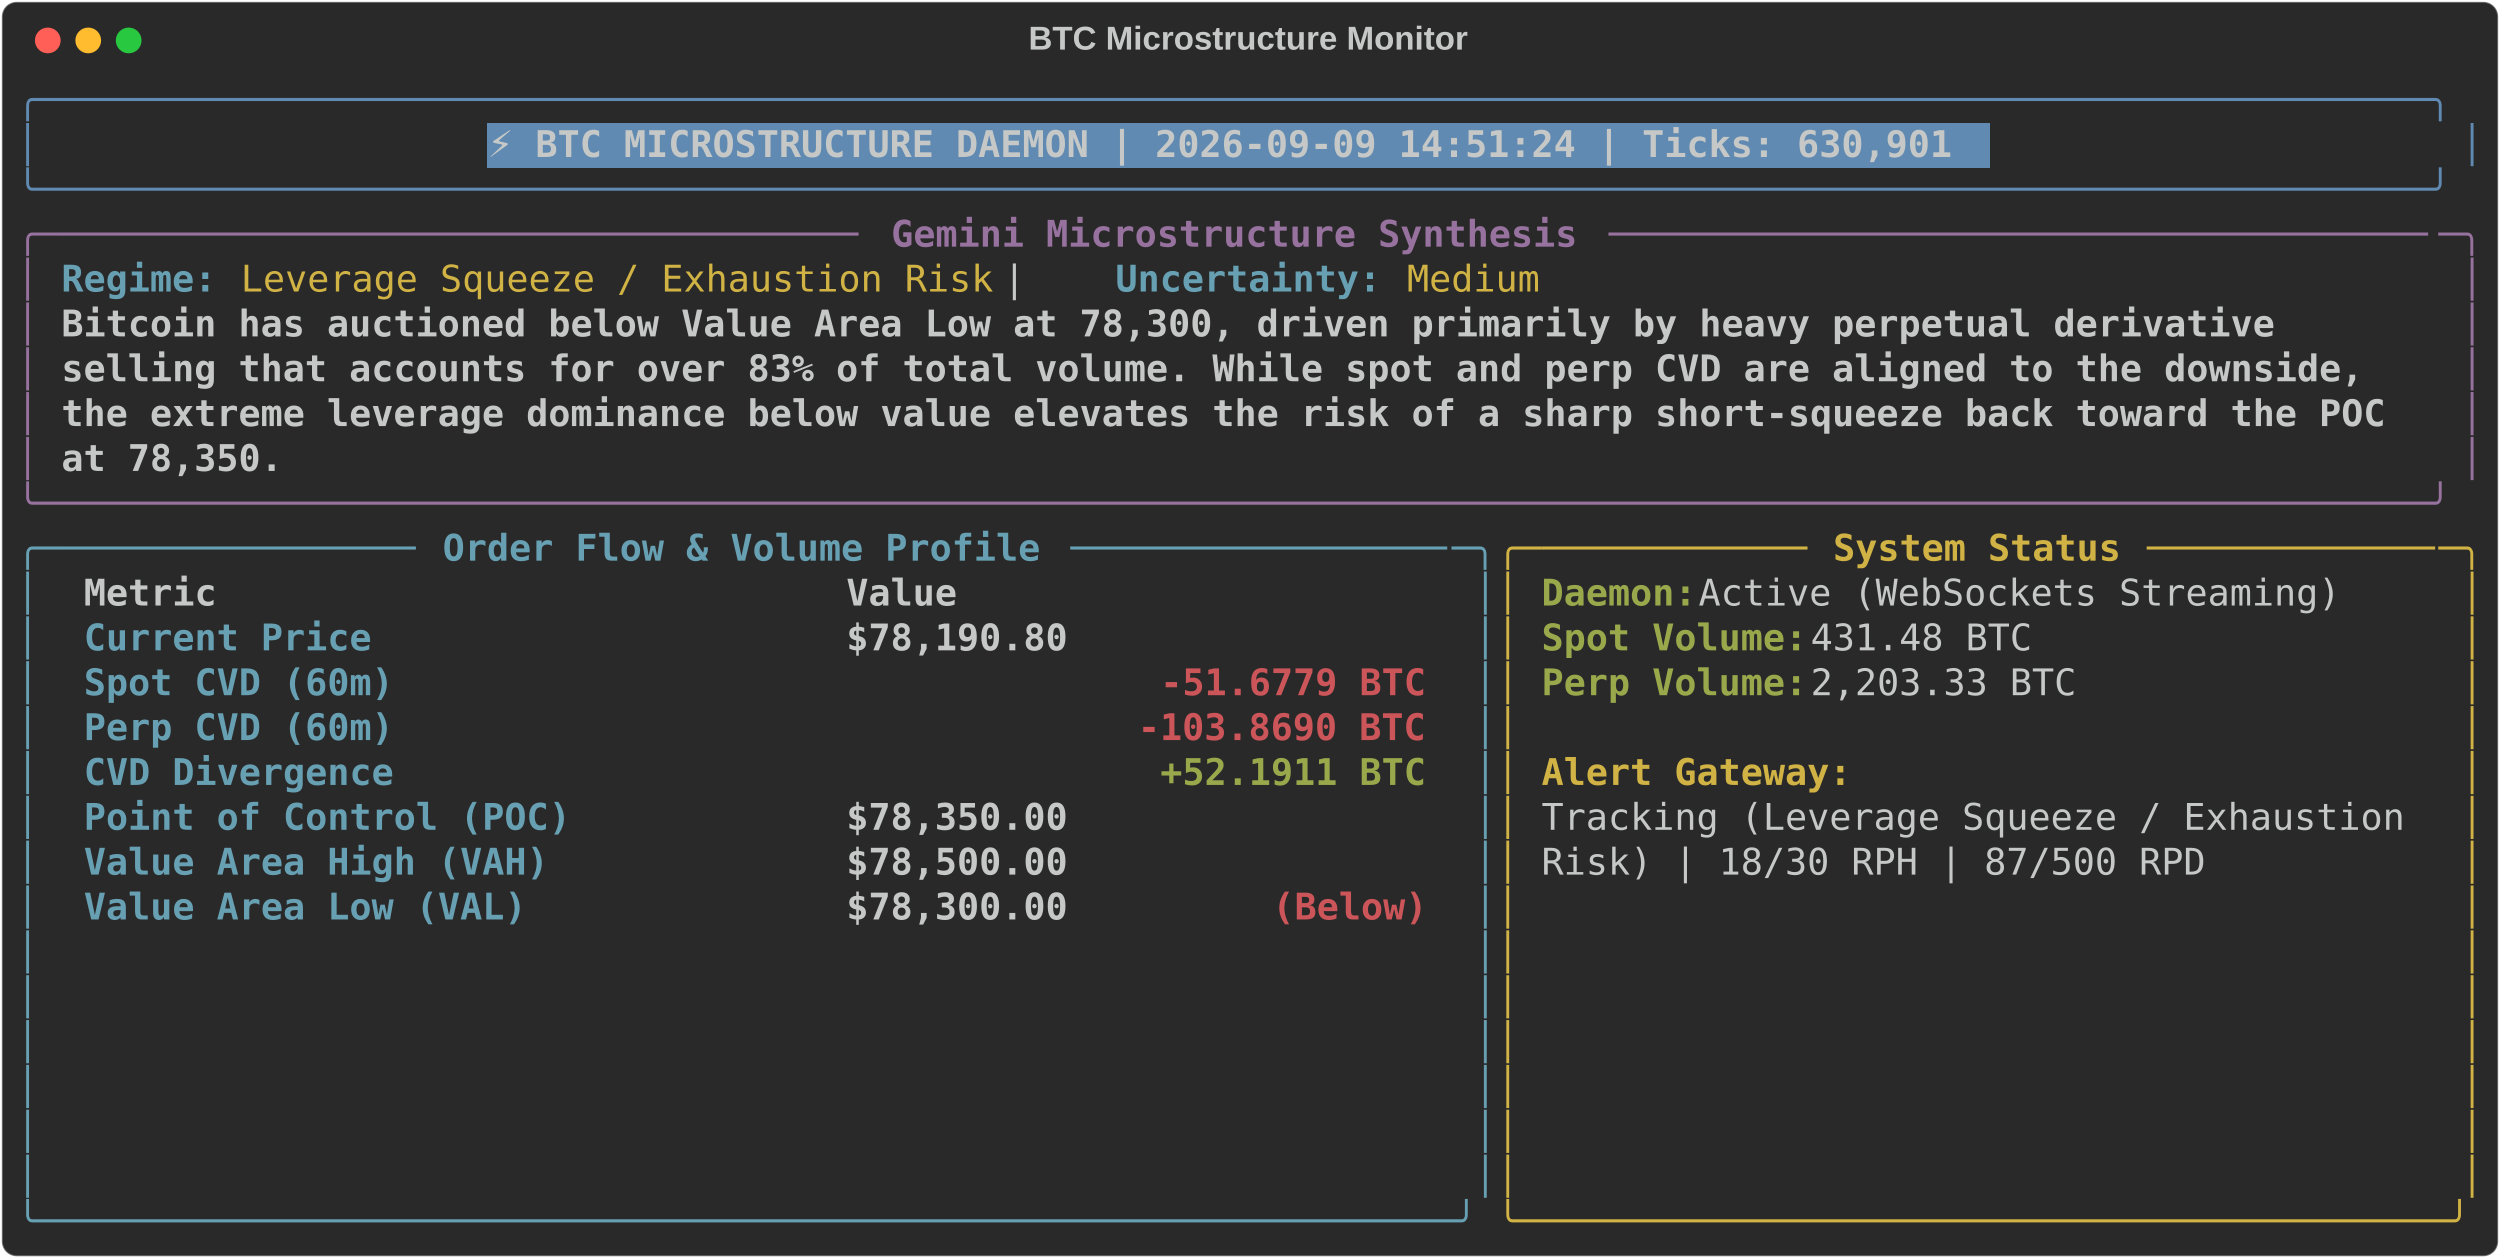
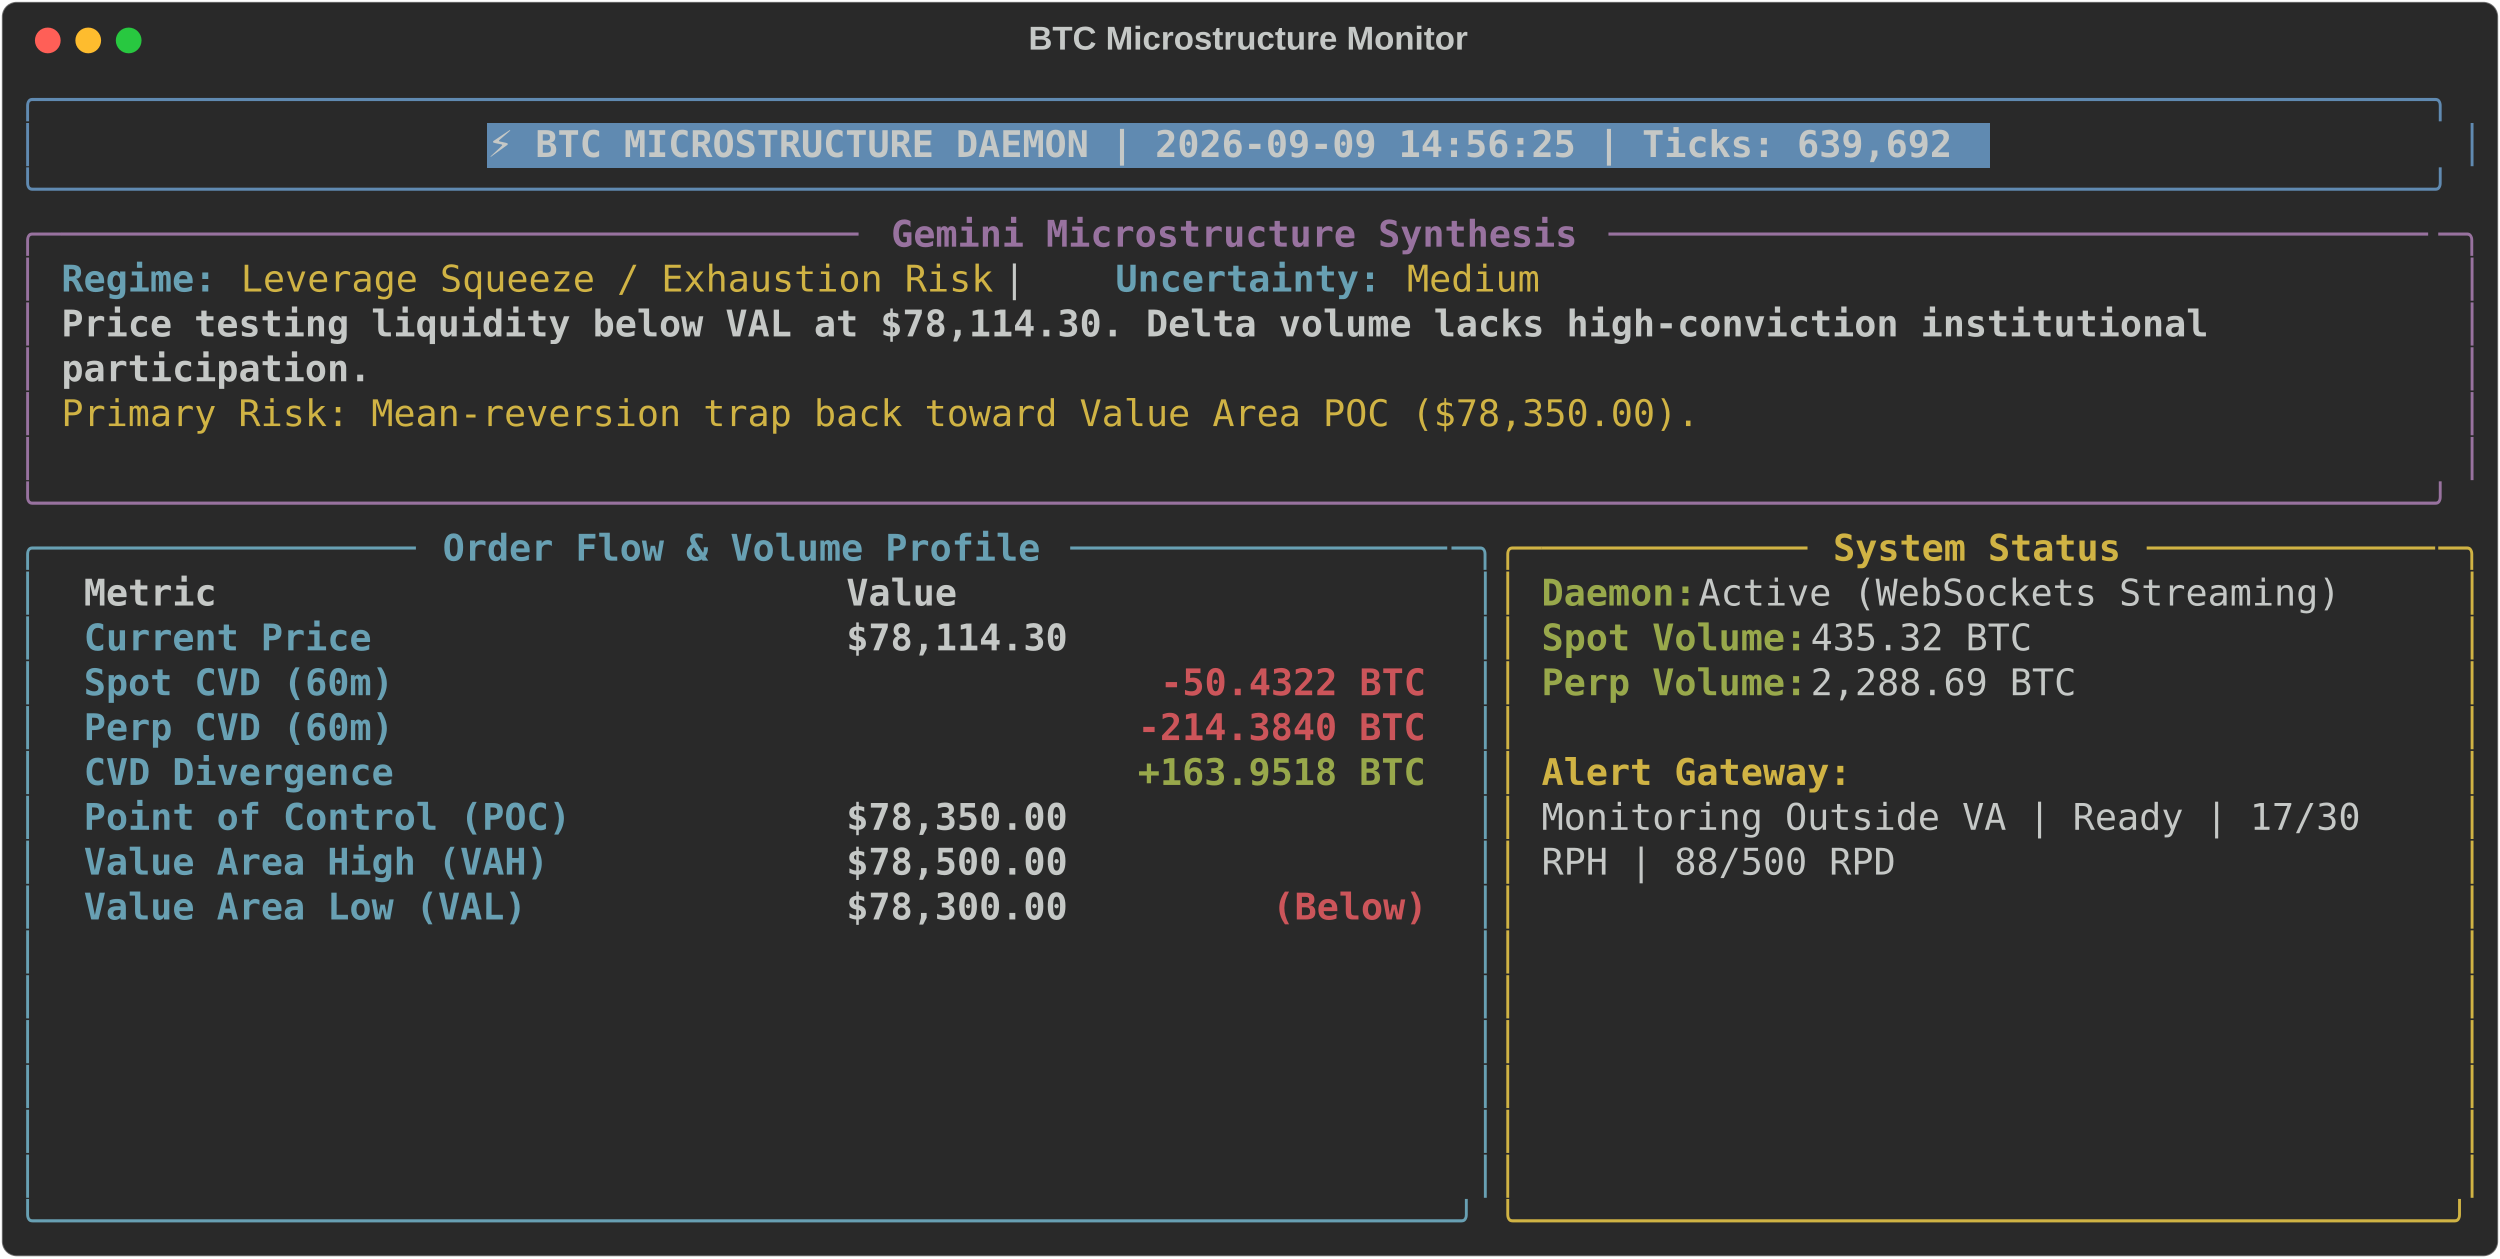
<svg xmlns="http://www.w3.org/2000/svg" class="rich-terminal" viewBox="0 0 1360 684.4">
  <style>

    @font-face {
        font-family: "Fira Code";
        src: local("FiraCode-Regular"),
                url("https://cdnjs.cloudflare.com/ajax/libs/firacode/6.2.0/woff2/FiraCode-Regular.woff2") format("woff2"),
                url("https://cdnjs.cloudflare.com/ajax/libs/firacode/6.2.0/woff/FiraCode-Regular.woff") format("woff");
        font-style: normal;
        font-weight: 400;
    }
    @font-face {
        font-family: "Fira Code";
        src: local("FiraCode-Bold"),
                url("https://cdnjs.cloudflare.com/ajax/libs/firacode/6.2.0/woff2/FiraCode-Bold.woff2") format("woff2"),
                url("https://cdnjs.cloudflare.com/ajax/libs/firacode/6.2.0/woff/FiraCode-Bold.woff") format("woff");
        font-style: bold;
        font-weight: 700;
    }

-     .terminal-2828587864-matrix {
+     .terminal-2428083474-matrix {
        font-family: Fira Code, monospace;
        font-size: 20px;
        line-height: 24.4px;
        font-variant-east-asian: full-width;
    }

-     .terminal-2828587864-title {
+     .terminal-2428083474-title {
        font-size: 18px;
        font-weight: bold;
        font-family: arial;
    }

-     .terminal-2828587864-r1 { fill: #608ab1 }
- .terminal-2828587864-r2 { fill: #c5c8c6 }
- .terminal-2828587864-r3 { fill: #c5c8c6;font-weight: bold }
- .terminal-2828587864-r4 { fill: #98729f }
- .terminal-2828587864-r5 { fill: #98729f;font-weight: bold }
- .terminal-2828587864-r6 { fill: #68a0b3;font-weight: bold }
- .terminal-2828587864-r7 { fill: #d0b344 }
- .terminal-2828587864-r8 { fill: #68a0b3 }
- .terminal-2828587864-r9 { fill: #d0b344;font-weight: bold }
- .terminal-2828587864-r10 { fill: #98a84b;font-weight: bold }
- .terminal-2828587864-r11 { fill: #cc555a;font-weight: bold }
+     .terminal-2428083474-r1 { fill: #608ab1 }
+ .terminal-2428083474-r2 { fill: #c5c8c6 }
+ .terminal-2428083474-r3 { fill: #c5c8c6;font-weight: bold }
+ .terminal-2428083474-r4 { fill: #98729f }
+ .terminal-2428083474-r5 { fill: #98729f;font-weight: bold }
+ .terminal-2428083474-r6 { fill: #68a0b3;font-weight: bold }
+ .terminal-2428083474-r7 { fill: #d0b344 }
+ .terminal-2428083474-r8 { fill: #68a0b3 }
+ .terminal-2428083474-r9 { fill: #d0b344;font-weight: bold }
+ .terminal-2428083474-r10 { fill: #98a84b;font-weight: bold }
+ .terminal-2428083474-r11 { fill: #cc555a;font-weight: bold }
    </style>
  <defs>
-     <clipPath id="terminal-2828587864-clip-terminal">
+     <clipPath id="terminal-2428083474-clip-terminal">
      <rect x="0" y="0" width="1341.0" height="633.4" />
    </clipPath>
-     <clipPath id="terminal-2828587864-line-0">
+     <clipPath id="terminal-2428083474-line-0">
      <rect x="0" y="1.5" width="1342" height="24.65" />
    </clipPath>
-     <clipPath id="terminal-2828587864-line-1">
+     <clipPath id="terminal-2428083474-line-1">
      <rect x="0" y="25.9" width="1342" height="24.65" />
    </clipPath>
-     <clipPath id="terminal-2828587864-line-2">
+     <clipPath id="terminal-2428083474-line-2">
      <rect x="0" y="50.3" width="1342" height="24.65" />
    </clipPath>
-     <clipPath id="terminal-2828587864-line-3">
+     <clipPath id="terminal-2428083474-line-3">
      <rect x="0" y="74.7" width="1342" height="24.65" />
    </clipPath>
-     <clipPath id="terminal-2828587864-line-4">
+     <clipPath id="terminal-2428083474-line-4">
      <rect x="0" y="99.1" width="1342" height="24.65" />
    </clipPath>
-     <clipPath id="terminal-2828587864-line-5">
+     <clipPath id="terminal-2428083474-line-5">
      <rect x="0" y="123.5" width="1342" height="24.65" />
    </clipPath>
-     <clipPath id="terminal-2828587864-line-6">
+     <clipPath id="terminal-2428083474-line-6">
      <rect x="0" y="147.9" width="1342" height="24.65" />
    </clipPath>
-     <clipPath id="terminal-2828587864-line-7">
+     <clipPath id="terminal-2428083474-line-7">
      <rect x="0" y="172.3" width="1342" height="24.65" />
    </clipPath>
-     <clipPath id="terminal-2828587864-line-8">
+     <clipPath id="terminal-2428083474-line-8">
      <rect x="0" y="196.7" width="1342" height="24.65" />
    </clipPath>
-     <clipPath id="terminal-2828587864-line-9">
+     <clipPath id="terminal-2428083474-line-9">
      <rect x="0" y="221.1" width="1342" height="24.65" />
    </clipPath>
-     <clipPath id="terminal-2828587864-line-10">
+     <clipPath id="terminal-2428083474-line-10">
      <rect x="0" y="245.5" width="1342" height="24.65" />
    </clipPath>
-     <clipPath id="terminal-2828587864-line-11">
+     <clipPath id="terminal-2428083474-line-11">
      <rect x="0" y="269.9" width="1342" height="24.65" />
    </clipPath>
-     <clipPath id="terminal-2828587864-line-12">
+     <clipPath id="terminal-2428083474-line-12">
      <rect x="0" y="294.3" width="1342" height="24.65" />
    </clipPath>
-     <clipPath id="terminal-2828587864-line-13">
+     <clipPath id="terminal-2428083474-line-13">
      <rect x="0" y="318.7" width="1342" height="24.65" />
    </clipPath>
-     <clipPath id="terminal-2828587864-line-14">
+     <clipPath id="terminal-2428083474-line-14">
      <rect x="0" y="343.1" width="1342" height="24.65" />
    </clipPath>
-     <clipPath id="terminal-2828587864-line-15">
+     <clipPath id="terminal-2428083474-line-15">
      <rect x="0" y="367.5" width="1342" height="24.65" />
    </clipPath>
-     <clipPath id="terminal-2828587864-line-16">
+     <clipPath id="terminal-2428083474-line-16">
      <rect x="0" y="391.9" width="1342" height="24.65" />
    </clipPath>
-     <clipPath id="terminal-2828587864-line-17">
+     <clipPath id="terminal-2428083474-line-17">
      <rect x="0" y="416.3" width="1342" height="24.65" />
    </clipPath>
-     <clipPath id="terminal-2828587864-line-18">
+     <clipPath id="terminal-2428083474-line-18">
      <rect x="0" y="440.7" width="1342" height="24.65" />
    </clipPath>
-     <clipPath id="terminal-2828587864-line-19">
+     <clipPath id="terminal-2428083474-line-19">
      <rect x="0" y="465.1" width="1342" height="24.65" />
    </clipPath>
-     <clipPath id="terminal-2828587864-line-20">
+     <clipPath id="terminal-2428083474-line-20">
      <rect x="0" y="489.5" width="1342" height="24.65" />
    </clipPath>
-     <clipPath id="terminal-2828587864-line-21">
+     <clipPath id="terminal-2428083474-line-21">
      <rect x="0" y="513.9" width="1342" height="24.65" />
    </clipPath>
-     <clipPath id="terminal-2828587864-line-22">
+     <clipPath id="terminal-2428083474-line-22">
      <rect x="0" y="538.3" width="1342" height="24.65" />
    </clipPath>
-     <clipPath id="terminal-2828587864-line-23">
+     <clipPath id="terminal-2428083474-line-23">
      <rect x="0" y="562.7" width="1342" height="24.65" />
    </clipPath>
-     <clipPath id="terminal-2828587864-line-24">
+     <clipPath id="terminal-2428083474-line-24">
      <rect x="0" y="587.1" width="1342" height="24.65" />
    </clipPath>
  </defs>
  <rect fill="#292929" stroke="rgba(255,255,255,0.35)" stroke-width="1" x="1" y="1" width="1358" height="682.4" rx="8" />
-   <text class="terminal-2828587864-title" fill="#c5c8c6" text-anchor="middle" x="679" y="27">BTC Microstructure Monitor</text>
+   <text class="terminal-2428083474-title" fill="#c5c8c6" text-anchor="middle" x="679" y="27">BTC Microstructure Monitor</text>
  <g transform="translate(26,22)">
    <circle cx="0" cy="0" r="7" fill="#ff5f57" />
    <circle cx="22" cy="0" r="7" fill="#febc2e" />
    <circle cx="44" cy="0" r="7" fill="#28c840" />
  </g>
-   <g transform="translate(9, 41)" clip-path="url(#terminal-2828587864-clip-terminal)">
+   <g transform="translate(9, 41)" clip-path="url(#terminal-2428083474-clip-terminal)">
    <rect fill="#608ab1" x="256.2" y="25.9" width="817.4" height="24.65" shape-rendering="crispEdges" />
-     <g class="terminal-2828587864-matrix">
-       <text class="terminal-2828587864-r1" x="0" y="20" textLength="1342" clip-path="url(#terminal-2828587864-line-0)">╭────────────────────────────────────────────────────────────────────────────────────────────────────────────╮</text>
-       <text class="terminal-2828587864-r2" x="1342" y="20" textLength="12.2" clip-path="url(#terminal-2828587864-line-0)">
- </text>
-       <text class="terminal-2828587864-r1" x="0" y="44.4" textLength="12.2" clip-path="url(#terminal-2828587864-line-1)">│</text>
-       <text class="terminal-2828587864-r3" x="256.2" y="44.4" textLength="805.2" clip-path="url(#terminal-2828587864-line-1)">⚡ BTC MICROSTRUCTURE DAEMON | 2026-09-09 14:51:24 | Ticks: 630,901</text>
-       <text class="terminal-2828587864-r1" x="1329.8" y="44.4" textLength="12.2" clip-path="url(#terminal-2828587864-line-1)">│</text>
-       <text class="terminal-2828587864-r2" x="1342" y="44.4" textLength="12.2" clip-path="url(#terminal-2828587864-line-1)">
- </text>
-       <text class="terminal-2828587864-r1" x="0" y="68.8" textLength="1342" clip-path="url(#terminal-2828587864-line-2)">╰────────────────────────────────────────────────────────────────────────────────────────────────────────────╯</text>
-       <text class="terminal-2828587864-r2" x="1342" y="68.8" textLength="12.2" clip-path="url(#terminal-2828587864-line-2)">
- </text>
-       <text class="terminal-2828587864-r4" x="0" y="93.2" textLength="24.4" clip-path="url(#terminal-2828587864-line-3)">╭─</text>
-       <text class="terminal-2828587864-r4" x="24.4" y="93.2" textLength="439.2" clip-path="url(#terminal-2828587864-line-3)">────────────────────────────────────</text>
-       <text class="terminal-2828587864-r5" x="475.8" y="93.2" textLength="378.2" clip-path="url(#terminal-2828587864-line-3)">Gemini Microstructure Synthesis</text>
-       <text class="terminal-2828587864-r4" x="866.2" y="93.2" textLength="451.4" clip-path="url(#terminal-2828587864-line-3)">─────────────────────────────────────</text>
-       <text class="terminal-2828587864-r4" x="1317.6" y="93.2" textLength="24.4" clip-path="url(#terminal-2828587864-line-3)">─╮</text>
-       <text class="terminal-2828587864-r2" x="1342" y="93.2" textLength="12.2" clip-path="url(#terminal-2828587864-line-3)">
- </text>
-       <text class="terminal-2828587864-r4" x="0" y="117.6" textLength="12.2" clip-path="url(#terminal-2828587864-line-4)">│</text>
-       <text class="terminal-2828587864-r6" x="24.4" y="117.6" textLength="85.4" clip-path="url(#terminal-2828587864-line-4)">Regime:</text>
-       <text class="terminal-2828587864-r7" x="122" y="117.6" textLength="414.8" clip-path="url(#terminal-2828587864-line-4)">Leverage Squeeze / Exhaustion Risk</text>
-       <text class="terminal-2828587864-r2" x="536.8" y="117.6" textLength="61" clip-path="url(#terminal-2828587864-line-4)">  |  </text>
-       <text class="terminal-2828587864-r6" x="597.8" y="117.6" textLength="146.4" clip-path="url(#terminal-2828587864-line-4)">Uncertainty:</text>
-       <text class="terminal-2828587864-r7" x="756.4" y="117.6" textLength="73.2" clip-path="url(#terminal-2828587864-line-4)">Medium</text>
-       <text class="terminal-2828587864-r4" x="1329.8" y="117.6" textLength="12.2" clip-path="url(#terminal-2828587864-line-4)">│</text>
-       <text class="terminal-2828587864-r2" x="1342" y="117.6" textLength="12.2" clip-path="url(#terminal-2828587864-line-4)">
- </text>
-       <text class="terminal-2828587864-r4" x="0" y="142" textLength="12.2" clip-path="url(#terminal-2828587864-line-5)">│</text>
-       <text class="terminal-2828587864-r3" x="24.4" y="142" textLength="1232.2" clip-path="url(#terminal-2828587864-line-5)">Bitcoin has auctioned below Value Area Low at 78,300, driven primarily by heavy perpetual derivative </text>
-       <text class="terminal-2828587864-r4" x="1329.8" y="142" textLength="12.2" clip-path="url(#terminal-2828587864-line-5)">│</text>
-       <text class="terminal-2828587864-r2" x="1342" y="142" textLength="12.2" clip-path="url(#terminal-2828587864-line-5)">
- </text>
-       <text class="terminal-2828587864-r4" x="0" y="166.4" textLength="12.2" clip-path="url(#terminal-2828587864-line-6)">│</text>
-       <text class="terminal-2828587864-r3" x="24.4" y="166.4" textLength="1281" clip-path="url(#terminal-2828587864-line-6)">selling that accounts for over 83% of total volume. While spot and perp CVD are aligned to the downside, </text>
-       <text class="terminal-2828587864-r4" x="1329.8" y="166.4" textLength="12.2" clip-path="url(#terminal-2828587864-line-6)">│</text>
-       <text class="terminal-2828587864-r2" x="1342" y="166.4" textLength="12.2" clip-path="url(#terminal-2828587864-line-6)">
- </text>
-       <text class="terminal-2828587864-r4" x="0" y="190.8" textLength="12.2" clip-path="url(#terminal-2828587864-line-7)">│</text>
-       <text class="terminal-2828587864-r3" x="24.4" y="190.8" textLength="1293.2" clip-path="url(#terminal-2828587864-line-7)">the extreme leverage dominance below value elevates the risk of a sharp short-squeeze back toward the POC </text>
-       <text class="terminal-2828587864-r4" x="1329.8" y="190.8" textLength="12.2" clip-path="url(#terminal-2828587864-line-7)">│</text>
-       <text class="terminal-2828587864-r2" x="1342" y="190.8" textLength="12.2" clip-path="url(#terminal-2828587864-line-7)">
- </text>
-       <text class="terminal-2828587864-r4" x="0" y="215.2" textLength="12.2" clip-path="url(#terminal-2828587864-line-8)">│</text>
-       <text class="terminal-2828587864-r3" x="24.4" y="215.2" textLength="122" clip-path="url(#terminal-2828587864-line-8)">at 78,350.</text>
-       <text class="terminal-2828587864-r4" x="1329.8" y="215.2" textLength="12.2" clip-path="url(#terminal-2828587864-line-8)">│</text>
-       <text class="terminal-2828587864-r2" x="1342" y="215.2" textLength="12.2" clip-path="url(#terminal-2828587864-line-8)">
- </text>
-       <text class="terminal-2828587864-r4" x="0" y="239.6" textLength="1342" clip-path="url(#terminal-2828587864-line-9)">╰────────────────────────────────────────────────────────────────────────────────────────────────────────────╯</text>
-       <text class="terminal-2828587864-r2" x="1342" y="239.6" textLength="12.2" clip-path="url(#terminal-2828587864-line-9)">
- </text>
-       <text class="terminal-2828587864-r8" x="0" y="264" textLength="24.4" clip-path="url(#terminal-2828587864-line-10)">╭─</text>
-       <text class="terminal-2828587864-r8" x="24.4" y="264" textLength="195.2" clip-path="url(#terminal-2828587864-line-10)">────────────────</text>
-       <text class="terminal-2828587864-r6" x="231.8" y="264" textLength="329.4" clip-path="url(#terminal-2828587864-line-10)">Order Flow &amp; Volume Profile</text>
-       <text class="terminal-2828587864-r8" x="573.4" y="264" textLength="207.4" clip-path="url(#terminal-2828587864-line-10)">─────────────────</text>
-       <text class="terminal-2828587864-r8" x="780.8" y="264" textLength="24.4" clip-path="url(#terminal-2828587864-line-10)">─╮</text>
-       <text class="terminal-2828587864-r7" x="805.2" y="264" textLength="24.4" clip-path="url(#terminal-2828587864-line-10)">╭─</text>
-       <text class="terminal-2828587864-r7" x="829.6" y="264" textLength="146.4" clip-path="url(#terminal-2828587864-line-10)">────────────</text>
-       <text class="terminal-2828587864-r9" x="988.2" y="264" textLength="158.6" clip-path="url(#terminal-2828587864-line-10)">System Status</text>
-       <text class="terminal-2828587864-r7" x="1159" y="264" textLength="158.6" clip-path="url(#terminal-2828587864-line-10)">─────────────</text>
-       <text class="terminal-2828587864-r7" x="1317.6" y="264" textLength="24.4" clip-path="url(#terminal-2828587864-line-10)">─╮</text>
-       <text class="terminal-2828587864-r2" x="1342" y="264" textLength="12.2" clip-path="url(#terminal-2828587864-line-10)">
- </text>
-       <text class="terminal-2828587864-r8" x="0" y="288.4" textLength="12.2" clip-path="url(#terminal-2828587864-line-11)">│</text>
-       <text class="terminal-2828587864-r3" x="36.6" y="288.4" textLength="390.4" clip-path="url(#terminal-2828587864-line-11)">Metric                          </text>
-       <text class="terminal-2828587864-r3" x="451.4" y="288.4" textLength="317.2" clip-path="url(#terminal-2828587864-line-11)">                     Value</text>
-       <text class="terminal-2828587864-r8" x="793" y="288.4" textLength="12.2" clip-path="url(#terminal-2828587864-line-11)">│</text>
-       <text class="terminal-2828587864-r7" x="805.2" y="288.4" textLength="12.2" clip-path="url(#terminal-2828587864-line-11)">│</text>
-       <text class="terminal-2828587864-r10" x="829.6" y="288.4" textLength="85.4" clip-path="url(#terminal-2828587864-line-11)">Daemon:</text>
-       <text class="terminal-2828587864-r2" x="915" y="288.4" textLength="366" clip-path="url(#terminal-2828587864-line-11)"> Active (WebSockets Streaming)</text>
-       <text class="terminal-2828587864-r7" x="1329.8" y="288.4" textLength="12.2" clip-path="url(#terminal-2828587864-line-11)">│</text>
-       <text class="terminal-2828587864-r2" x="1342" y="288.4" textLength="12.2" clip-path="url(#terminal-2828587864-line-11)">
- </text>
-       <text class="terminal-2828587864-r8" x="0" y="312.8" textLength="12.2" clip-path="url(#terminal-2828587864-line-12)">│</text>
-       <text class="terminal-2828587864-r6" x="36.6" y="312.8" textLength="390.4" clip-path="url(#terminal-2828587864-line-12)">Current Price                   </text>
-       <text class="terminal-2828587864-r3" x="451.4" y="312.8" textLength="317.2" clip-path="url(#terminal-2828587864-line-12)">                $78,190.80</text>
-       <text class="terminal-2828587864-r8" x="793" y="312.8" textLength="12.2" clip-path="url(#terminal-2828587864-line-12)">│</text>
-       <text class="terminal-2828587864-r7" x="805.2" y="312.8" textLength="12.2" clip-path="url(#terminal-2828587864-line-12)">│</text>
-       <text class="terminal-2828587864-r10" x="829.6" y="312.8" textLength="146.4" clip-path="url(#terminal-2828587864-line-12)">Spot Volume:</text>
-       <text class="terminal-2828587864-r2" x="976" y="312.8" textLength="134.2" clip-path="url(#terminal-2828587864-line-12)"> 431.48 BTC</text>
-       <text class="terminal-2828587864-r7" x="1329.8" y="312.8" textLength="12.2" clip-path="url(#terminal-2828587864-line-12)">│</text>
-       <text class="terminal-2828587864-r2" x="1342" y="312.8" textLength="12.2" clip-path="url(#terminal-2828587864-line-12)">
- </text>
-       <text class="terminal-2828587864-r8" x="0" y="337.2" textLength="12.2" clip-path="url(#terminal-2828587864-line-13)">│</text>
-       <text class="terminal-2828587864-r6" x="36.6" y="337.2" textLength="390.4" clip-path="url(#terminal-2828587864-line-13)">Spot CVD (60m)                  </text>
-       <text class="terminal-2828587864-r11" x="622.2" y="337.2" textLength="146.4" clip-path="url(#terminal-2828587864-line-13)">-51.6779 BTC</text>
-       <text class="terminal-2828587864-r8" x="793" y="337.2" textLength="12.2" clip-path="url(#terminal-2828587864-line-13)">│</text>
-       <text class="terminal-2828587864-r7" x="805.2" y="337.2" textLength="12.2" clip-path="url(#terminal-2828587864-line-13)">│</text>
-       <text class="terminal-2828587864-r10" x="829.6" y="337.2" textLength="146.4" clip-path="url(#terminal-2828587864-line-13)">Perp Volume:</text>
-       <text class="terminal-2828587864-r2" x="976" y="337.2" textLength="158.6" clip-path="url(#terminal-2828587864-line-13)"> 2,203.33 BTC</text>
-       <text class="terminal-2828587864-r7" x="1329.8" y="337.2" textLength="12.2" clip-path="url(#terminal-2828587864-line-13)">│</text>
-       <text class="terminal-2828587864-r2" x="1342" y="337.2" textLength="12.2" clip-path="url(#terminal-2828587864-line-13)">
- </text>
-       <text class="terminal-2828587864-r8" x="0" y="361.6" textLength="12.2" clip-path="url(#terminal-2828587864-line-14)">│</text>
-       <text class="terminal-2828587864-r6" x="36.6" y="361.6" textLength="390.4" clip-path="url(#terminal-2828587864-line-14)">Perp CVD (60m)                  </text>
-       <text class="terminal-2828587864-r11" x="610" y="361.6" textLength="158.6" clip-path="url(#terminal-2828587864-line-14)">-103.8690 BTC</text>
-       <text class="terminal-2828587864-r8" x="793" y="361.6" textLength="12.2" clip-path="url(#terminal-2828587864-line-14)">│</text>
-       <text class="terminal-2828587864-r7" x="805.2" y="361.6" textLength="12.2" clip-path="url(#terminal-2828587864-line-14)">│</text>
-       <text class="terminal-2828587864-r7" x="1329.8" y="361.6" textLength="12.2" clip-path="url(#terminal-2828587864-line-14)">│</text>
-       <text class="terminal-2828587864-r2" x="1342" y="361.6" textLength="12.2" clip-path="url(#terminal-2828587864-line-14)">
- </text>
-       <text class="terminal-2828587864-r8" x="0" y="386" textLength="12.2" clip-path="url(#terminal-2828587864-line-15)">│</text>
-       <text class="terminal-2828587864-r6" x="36.6" y="386" textLength="390.4" clip-path="url(#terminal-2828587864-line-15)">CVD Divergence                  </text>
-       <text class="terminal-2828587864-r10" x="622.2" y="386" textLength="146.4" clip-path="url(#terminal-2828587864-line-15)">+52.1911 BTC</text>
-       <text class="terminal-2828587864-r8" x="793" y="386" textLength="12.2" clip-path="url(#terminal-2828587864-line-15)">│</text>
-       <text class="terminal-2828587864-r7" x="805.2" y="386" textLength="12.2" clip-path="url(#terminal-2828587864-line-15)">│</text>
-       <text class="terminal-2828587864-r9" x="829.6" y="386" textLength="170.8" clip-path="url(#terminal-2828587864-line-15)">Alert Gateway:</text>
-       <text class="terminal-2828587864-r7" x="1329.8" y="386" textLength="12.2" clip-path="url(#terminal-2828587864-line-15)">│</text>
-       <text class="terminal-2828587864-r2" x="1342" y="386" textLength="12.2" clip-path="url(#terminal-2828587864-line-15)">
- </text>
-       <text class="terminal-2828587864-r8" x="0" y="410.4" textLength="12.2" clip-path="url(#terminal-2828587864-line-16)">│</text>
-       <text class="terminal-2828587864-r6" x="36.6" y="410.4" textLength="390.4" clip-path="url(#terminal-2828587864-line-16)">Point of Control (POC)          </text>
-       <text class="terminal-2828587864-r3" x="451.4" y="410.4" textLength="317.2" clip-path="url(#terminal-2828587864-line-16)">                $78,350.00</text>
-       <text class="terminal-2828587864-r8" x="793" y="410.4" textLength="12.2" clip-path="url(#terminal-2828587864-line-16)">│</text>
-       <text class="terminal-2828587864-r7" x="805.2" y="410.4" textLength="12.2" clip-path="url(#terminal-2828587864-line-16)">│</text>
-       <text class="terminal-2828587864-r2" x="829.6" y="410.4" textLength="488" clip-path="url(#terminal-2828587864-line-16)">Tracking (Leverage Squeeze / Exhaustion </text>
-       <text class="terminal-2828587864-r7" x="1329.8" y="410.4" textLength="12.2" clip-path="url(#terminal-2828587864-line-16)">│</text>
-       <text class="terminal-2828587864-r2" x="1342" y="410.4" textLength="12.2" clip-path="url(#terminal-2828587864-line-16)">
- </text>
-       <text class="terminal-2828587864-r8" x="0" y="434.8" textLength="12.2" clip-path="url(#terminal-2828587864-line-17)">│</text>
-       <text class="terminal-2828587864-r6" x="36.6" y="434.8" textLength="390.4" clip-path="url(#terminal-2828587864-line-17)">Value Area High (VAH)           </text>
-       <text class="terminal-2828587864-r3" x="451.4" y="434.8" textLength="317.2" clip-path="url(#terminal-2828587864-line-17)">                $78,500.00</text>
-       <text class="terminal-2828587864-r8" x="793" y="434.8" textLength="12.2" clip-path="url(#terminal-2828587864-line-17)">│</text>
-       <text class="terminal-2828587864-r7" x="805.2" y="434.8" textLength="12.2" clip-path="url(#terminal-2828587864-line-17)">│</text>
-       <text class="terminal-2828587864-r2" x="829.6" y="434.8" textLength="366" clip-path="url(#terminal-2828587864-line-17)">Risk) | 18/30 RPH | 87/500 RPD</text>
-       <text class="terminal-2828587864-r7" x="1329.8" y="434.8" textLength="12.2" clip-path="url(#terminal-2828587864-line-17)">│</text>
-       <text class="terminal-2828587864-r2" x="1342" y="434.8" textLength="12.2" clip-path="url(#terminal-2828587864-line-17)">
- </text>
-       <text class="terminal-2828587864-r8" x="0" y="459.2" textLength="12.2" clip-path="url(#terminal-2828587864-line-18)">│</text>
-       <text class="terminal-2828587864-r6" x="36.6" y="459.2" textLength="390.4" clip-path="url(#terminal-2828587864-line-18)">Value Area Low (VAL)            </text>
-       <text class="terminal-2828587864-r3" x="451.4" y="459.2" textLength="231.8" clip-path="url(#terminal-2828587864-line-18)">        $78,300.00 </text>
-       <text class="terminal-2828587864-r11" x="683.2" y="459.2" textLength="85.4" clip-path="url(#terminal-2828587864-line-18)">(Below)</text>
-       <text class="terminal-2828587864-r8" x="793" y="459.2" textLength="12.2" clip-path="url(#terminal-2828587864-line-18)">│</text>
-       <text class="terminal-2828587864-r7" x="805.2" y="459.2" textLength="12.2" clip-path="url(#terminal-2828587864-line-18)">│</text>
-       <text class="terminal-2828587864-r7" x="1329.8" y="459.2" textLength="12.2" clip-path="url(#terminal-2828587864-line-18)">│</text>
-       <text class="terminal-2828587864-r2" x="1342" y="459.2" textLength="12.2" clip-path="url(#terminal-2828587864-line-18)">
- </text>
-       <text class="terminal-2828587864-r8" x="0" y="483.6" textLength="12.2" clip-path="url(#terminal-2828587864-line-19)">│</text>
-       <text class="terminal-2828587864-r8" x="793" y="483.6" textLength="12.2" clip-path="url(#terminal-2828587864-line-19)">│</text>
-       <text class="terminal-2828587864-r7" x="805.2" y="483.6" textLength="12.2" clip-path="url(#terminal-2828587864-line-19)">│</text>
-       <text class="terminal-2828587864-r7" x="1329.8" y="483.6" textLength="12.2" clip-path="url(#terminal-2828587864-line-19)">│</text>
-       <text class="terminal-2828587864-r2" x="1342" y="483.6" textLength="12.2" clip-path="url(#terminal-2828587864-line-19)">
- </text>
-       <text class="terminal-2828587864-r8" x="0" y="508" textLength="12.2" clip-path="url(#terminal-2828587864-line-20)">│</text>
-       <text class="terminal-2828587864-r8" x="793" y="508" textLength="12.2" clip-path="url(#terminal-2828587864-line-20)">│</text>
-       <text class="terminal-2828587864-r7" x="805.2" y="508" textLength="12.2" clip-path="url(#terminal-2828587864-line-20)">│</text>
-       <text class="terminal-2828587864-r7" x="1329.8" y="508" textLength="12.2" clip-path="url(#terminal-2828587864-line-20)">│</text>
-       <text class="terminal-2828587864-r2" x="1342" y="508" textLength="12.2" clip-path="url(#terminal-2828587864-line-20)">
- </text>
-       <text class="terminal-2828587864-r8" x="0" y="532.4" textLength="12.2" clip-path="url(#terminal-2828587864-line-21)">│</text>
-       <text class="terminal-2828587864-r8" x="793" y="532.4" textLength="12.2" clip-path="url(#terminal-2828587864-line-21)">│</text>
-       <text class="terminal-2828587864-r7" x="805.2" y="532.4" textLength="12.2" clip-path="url(#terminal-2828587864-line-21)">│</text>
-       <text class="terminal-2828587864-r7" x="1329.8" y="532.4" textLength="12.2" clip-path="url(#terminal-2828587864-line-21)">│</text>
-       <text class="terminal-2828587864-r2" x="1342" y="532.4" textLength="12.2" clip-path="url(#terminal-2828587864-line-21)">
- </text>
-       <text class="terminal-2828587864-r8" x="0" y="556.8" textLength="12.2" clip-path="url(#terminal-2828587864-line-22)">│</text>
-       <text class="terminal-2828587864-r8" x="793" y="556.8" textLength="12.2" clip-path="url(#terminal-2828587864-line-22)">│</text>
-       <text class="terminal-2828587864-r7" x="805.2" y="556.8" textLength="12.2" clip-path="url(#terminal-2828587864-line-22)">│</text>
-       <text class="terminal-2828587864-r7" x="1329.8" y="556.8" textLength="12.2" clip-path="url(#terminal-2828587864-line-22)">│</text>
-       <text class="terminal-2828587864-r2" x="1342" y="556.8" textLength="12.2" clip-path="url(#terminal-2828587864-line-22)">
- </text>
-       <text class="terminal-2828587864-r8" x="0" y="581.2" textLength="12.2" clip-path="url(#terminal-2828587864-line-23)">│</text>
-       <text class="terminal-2828587864-r8" x="793" y="581.2" textLength="12.2" clip-path="url(#terminal-2828587864-line-23)">│</text>
-       <text class="terminal-2828587864-r7" x="805.2" y="581.2" textLength="12.2" clip-path="url(#terminal-2828587864-line-23)">│</text>
-       <text class="terminal-2828587864-r7" x="1329.8" y="581.2" textLength="12.2" clip-path="url(#terminal-2828587864-line-23)">│</text>
-       <text class="terminal-2828587864-r2" x="1342" y="581.2" textLength="12.2" clip-path="url(#terminal-2828587864-line-23)">
- </text>
-       <text class="terminal-2828587864-r8" x="0" y="605.6" textLength="12.2" clip-path="url(#terminal-2828587864-line-24)">│</text>
-       <text class="terminal-2828587864-r8" x="793" y="605.6" textLength="12.2" clip-path="url(#terminal-2828587864-line-24)">│</text>
-       <text class="terminal-2828587864-r7" x="805.2" y="605.6" textLength="12.2" clip-path="url(#terminal-2828587864-line-24)">│</text>
-       <text class="terminal-2828587864-r7" x="1329.8" y="605.6" textLength="12.2" clip-path="url(#terminal-2828587864-line-24)">│</text>
-       <text class="terminal-2828587864-r2" x="1342" y="605.6" textLength="12.2" clip-path="url(#terminal-2828587864-line-24)">
- </text>
-       <text class="terminal-2828587864-r8" x="0" y="630" textLength="805.2" clip-path="url(#terminal-2828587864-line-25)">╰────────────────────────────────────────────────────────────────╯</text>
-       <text class="terminal-2828587864-r7" x="805.2" y="630" textLength="536.8" clip-path="url(#terminal-2828587864-line-25)">╰──────────────────────────────────────────╯</text>
-       <text class="terminal-2828587864-r2" x="1342" y="630" textLength="12.2" clip-path="url(#terminal-2828587864-line-25)">
+     <g class="terminal-2428083474-matrix">
+       <text class="terminal-2428083474-r1" x="0" y="20" textLength="1342" clip-path="url(#terminal-2428083474-line-0)">╭────────────────────────────────────────────────────────────────────────────────────────────────────────────╮</text>
+       <text class="terminal-2428083474-r2" x="1342" y="20" textLength="12.2" clip-path="url(#terminal-2428083474-line-0)">
+ </text>
+       <text class="terminal-2428083474-r1" x="0" y="44.4" textLength="12.2" clip-path="url(#terminal-2428083474-line-1)">│</text>
+       <text class="terminal-2428083474-r3" x="256.2" y="44.4" textLength="805.2" clip-path="url(#terminal-2428083474-line-1)">⚡ BTC MICROSTRUCTURE DAEMON | 2026-09-09 14:56:25 | Ticks: 639,692</text>
+       <text class="terminal-2428083474-r1" x="1329.8" y="44.4" textLength="12.2" clip-path="url(#terminal-2428083474-line-1)">│</text>
+       <text class="terminal-2428083474-r2" x="1342" y="44.4" textLength="12.2" clip-path="url(#terminal-2428083474-line-1)">
+ </text>
+       <text class="terminal-2428083474-r1" x="0" y="68.8" textLength="1342" clip-path="url(#terminal-2428083474-line-2)">╰────────────────────────────────────────────────────────────────────────────────────────────────────────────╯</text>
+       <text class="terminal-2428083474-r2" x="1342" y="68.8" textLength="12.2" clip-path="url(#terminal-2428083474-line-2)">
+ </text>
+       <text class="terminal-2428083474-r4" x="0" y="93.2" textLength="24.4" clip-path="url(#terminal-2428083474-line-3)">╭─</text>
+       <text class="terminal-2428083474-r4" x="24.4" y="93.2" textLength="439.2" clip-path="url(#terminal-2428083474-line-3)">────────────────────────────────────</text>
+       <text class="terminal-2428083474-r5" x="475.8" y="93.2" textLength="378.2" clip-path="url(#terminal-2428083474-line-3)">Gemini Microstructure Synthesis</text>
+       <text class="terminal-2428083474-r4" x="866.2" y="93.2" textLength="451.4" clip-path="url(#terminal-2428083474-line-3)">─────────────────────────────────────</text>
+       <text class="terminal-2428083474-r4" x="1317.6" y="93.2" textLength="24.4" clip-path="url(#terminal-2428083474-line-3)">─╮</text>
+       <text class="terminal-2428083474-r2" x="1342" y="93.2" textLength="12.2" clip-path="url(#terminal-2428083474-line-3)">
+ </text>
+       <text class="terminal-2428083474-r4" x="0" y="117.6" textLength="12.2" clip-path="url(#terminal-2428083474-line-4)">│</text>
+       <text class="terminal-2428083474-r6" x="24.4" y="117.6" textLength="85.4" clip-path="url(#terminal-2428083474-line-4)">Regime:</text>
+       <text class="terminal-2428083474-r7" x="122" y="117.6" textLength="414.8" clip-path="url(#terminal-2428083474-line-4)">Leverage Squeeze / Exhaustion Risk</text>
+       <text class="terminal-2428083474-r2" x="536.8" y="117.6" textLength="61" clip-path="url(#terminal-2428083474-line-4)">  |  </text>
+       <text class="terminal-2428083474-r6" x="597.8" y="117.6" textLength="146.4" clip-path="url(#terminal-2428083474-line-4)">Uncertainty:</text>
+       <text class="terminal-2428083474-r7" x="756.4" y="117.6" textLength="73.2" clip-path="url(#terminal-2428083474-line-4)">Medium</text>
+       <text class="terminal-2428083474-r4" x="1329.8" y="117.6" textLength="12.2" clip-path="url(#terminal-2428083474-line-4)">│</text>
+       <text class="terminal-2428083474-r2" x="1342" y="117.6" textLength="12.2" clip-path="url(#terminal-2428083474-line-4)">
+ </text>
+       <text class="terminal-2428083474-r4" x="0" y="142" textLength="12.2" clip-path="url(#terminal-2428083474-line-5)">│</text>
+       <text class="terminal-2428083474-r3" x="24.4" y="142" textLength="1195.6" clip-path="url(#terminal-2428083474-line-5)">Price testing liquidity below VAL at $78,114.30. Delta volume lacks high-conviction institutional </text>
+       <text class="terminal-2428083474-r4" x="1329.8" y="142" textLength="12.2" clip-path="url(#terminal-2428083474-line-5)">│</text>
+       <text class="terminal-2428083474-r2" x="1342" y="142" textLength="12.2" clip-path="url(#terminal-2428083474-line-5)">
+ </text>
+       <text class="terminal-2428083474-r4" x="0" y="166.4" textLength="12.2" clip-path="url(#terminal-2428083474-line-6)">│</text>
+       <text class="terminal-2428083474-r3" x="24.4" y="166.4" textLength="170.8" clip-path="url(#terminal-2428083474-line-6)">participation.</text>
+       <text class="terminal-2428083474-r4" x="1329.8" y="166.4" textLength="12.2" clip-path="url(#terminal-2428083474-line-6)">│</text>
+       <text class="terminal-2428083474-r2" x="1342" y="166.4" textLength="12.2" clip-path="url(#terminal-2428083474-line-6)">
+ </text>
+       <text class="terminal-2428083474-r4" x="0" y="190.8" textLength="12.2" clip-path="url(#terminal-2428083474-line-7)">│</text>
+       <text class="terminal-2428083474-r7" x="24.4" y="190.8" textLength="902.8" clip-path="url(#terminal-2428083474-line-7)">Primary Risk: Mean-reversion trap back toward Value Area POC ($78,350.00).</text>
+       <text class="terminal-2428083474-r4" x="1329.8" y="190.8" textLength="12.2" clip-path="url(#terminal-2428083474-line-7)">│</text>
+       <text class="terminal-2428083474-r2" x="1342" y="190.8" textLength="12.2" clip-path="url(#terminal-2428083474-line-7)">
+ </text>
+       <text class="terminal-2428083474-r4" x="0" y="215.2" textLength="12.2" clip-path="url(#terminal-2428083474-line-8)">│</text>
+       <text class="terminal-2428083474-r4" x="1329.8" y="215.2" textLength="12.2" clip-path="url(#terminal-2428083474-line-8)">│</text>
+       <text class="terminal-2428083474-r2" x="1342" y="215.2" textLength="12.2" clip-path="url(#terminal-2428083474-line-8)">
+ </text>
+       <text class="terminal-2428083474-r4" x="0" y="239.6" textLength="1342" clip-path="url(#terminal-2428083474-line-9)">╰────────────────────────────────────────────────────────────────────────────────────────────────────────────╯</text>
+       <text class="terminal-2428083474-r2" x="1342" y="239.6" textLength="12.2" clip-path="url(#terminal-2428083474-line-9)">
+ </text>
+       <text class="terminal-2428083474-r8" x="0" y="264" textLength="24.4" clip-path="url(#terminal-2428083474-line-10)">╭─</text>
+       <text class="terminal-2428083474-r8" x="24.4" y="264" textLength="195.2" clip-path="url(#terminal-2428083474-line-10)">────────────────</text>
+       <text class="terminal-2428083474-r6" x="231.8" y="264" textLength="329.4" clip-path="url(#terminal-2428083474-line-10)">Order Flow &amp; Volume Profile</text>
+       <text class="terminal-2428083474-r8" x="573.4" y="264" textLength="207.4" clip-path="url(#terminal-2428083474-line-10)">─────────────────</text>
+       <text class="terminal-2428083474-r8" x="780.8" y="264" textLength="24.4" clip-path="url(#terminal-2428083474-line-10)">─╮</text>
+       <text class="terminal-2428083474-r7" x="805.2" y="264" textLength="24.4" clip-path="url(#terminal-2428083474-line-10)">╭─</text>
+       <text class="terminal-2428083474-r7" x="829.6" y="264" textLength="146.4" clip-path="url(#terminal-2428083474-line-10)">────────────</text>
+       <text class="terminal-2428083474-r9" x="988.2" y="264" textLength="158.6" clip-path="url(#terminal-2428083474-line-10)">System Status</text>
+       <text class="terminal-2428083474-r7" x="1159" y="264" textLength="158.6" clip-path="url(#terminal-2428083474-line-10)">─────────────</text>
+       <text class="terminal-2428083474-r7" x="1317.6" y="264" textLength="24.4" clip-path="url(#terminal-2428083474-line-10)">─╮</text>
+       <text class="terminal-2428083474-r2" x="1342" y="264" textLength="12.2" clip-path="url(#terminal-2428083474-line-10)">
+ </text>
+       <text class="terminal-2428083474-r8" x="0" y="288.4" textLength="12.2" clip-path="url(#terminal-2428083474-line-11)">│</text>
+       <text class="terminal-2428083474-r3" x="36.6" y="288.4" textLength="390.4" clip-path="url(#terminal-2428083474-line-11)">Metric                          </text>
+       <text class="terminal-2428083474-r3" x="451.4" y="288.4" textLength="317.2" clip-path="url(#terminal-2428083474-line-11)">                     Value</text>
+       <text class="terminal-2428083474-r8" x="793" y="288.4" textLength="12.2" clip-path="url(#terminal-2428083474-line-11)">│</text>
+       <text class="terminal-2428083474-r7" x="805.2" y="288.4" textLength="12.2" clip-path="url(#terminal-2428083474-line-11)">│</text>
+       <text class="terminal-2428083474-r10" x="829.6" y="288.4" textLength="85.4" clip-path="url(#terminal-2428083474-line-11)">Daemon:</text>
+       <text class="terminal-2428083474-r2" x="915" y="288.4" textLength="366" clip-path="url(#terminal-2428083474-line-11)"> Active (WebSockets Streaming)</text>
+       <text class="terminal-2428083474-r7" x="1329.8" y="288.4" textLength="12.2" clip-path="url(#terminal-2428083474-line-11)">│</text>
+       <text class="terminal-2428083474-r2" x="1342" y="288.4" textLength="12.2" clip-path="url(#terminal-2428083474-line-11)">
+ </text>
+       <text class="terminal-2428083474-r8" x="0" y="312.8" textLength="12.2" clip-path="url(#terminal-2428083474-line-12)">│</text>
+       <text class="terminal-2428083474-r6" x="36.6" y="312.8" textLength="390.4" clip-path="url(#terminal-2428083474-line-12)">Current Price                   </text>
+       <text class="terminal-2428083474-r3" x="451.4" y="312.8" textLength="317.2" clip-path="url(#terminal-2428083474-line-12)">                $78,114.30</text>
+       <text class="terminal-2428083474-r8" x="793" y="312.8" textLength="12.2" clip-path="url(#terminal-2428083474-line-12)">│</text>
+       <text class="terminal-2428083474-r7" x="805.2" y="312.8" textLength="12.2" clip-path="url(#terminal-2428083474-line-12)">│</text>
+       <text class="terminal-2428083474-r10" x="829.6" y="312.8" textLength="146.4" clip-path="url(#terminal-2428083474-line-12)">Spot Volume:</text>
+       <text class="terminal-2428083474-r2" x="976" y="312.8" textLength="134.2" clip-path="url(#terminal-2428083474-line-12)"> 435.32 BTC</text>
+       <text class="terminal-2428083474-r7" x="1329.8" y="312.8" textLength="12.2" clip-path="url(#terminal-2428083474-line-12)">│</text>
+       <text class="terminal-2428083474-r2" x="1342" y="312.8" textLength="12.2" clip-path="url(#terminal-2428083474-line-12)">
+ </text>
+       <text class="terminal-2428083474-r8" x="0" y="337.2" textLength="12.2" clip-path="url(#terminal-2428083474-line-13)">│</text>
+       <text class="terminal-2428083474-r6" x="36.6" y="337.2" textLength="390.4" clip-path="url(#terminal-2428083474-line-13)">Spot CVD (60m)                  </text>
+       <text class="terminal-2428083474-r11" x="622.2" y="337.2" textLength="146.4" clip-path="url(#terminal-2428083474-line-13)">-50.4322 BTC</text>
+       <text class="terminal-2428083474-r8" x="793" y="337.2" textLength="12.2" clip-path="url(#terminal-2428083474-line-13)">│</text>
+       <text class="terminal-2428083474-r7" x="805.2" y="337.2" textLength="12.2" clip-path="url(#terminal-2428083474-line-13)">│</text>
+       <text class="terminal-2428083474-r10" x="829.6" y="337.2" textLength="146.4" clip-path="url(#terminal-2428083474-line-13)">Perp Volume:</text>
+       <text class="terminal-2428083474-r2" x="976" y="337.2" textLength="158.6" clip-path="url(#terminal-2428083474-line-13)"> 2,288.69 BTC</text>
+       <text class="terminal-2428083474-r7" x="1329.8" y="337.2" textLength="12.2" clip-path="url(#terminal-2428083474-line-13)">│</text>
+       <text class="terminal-2428083474-r2" x="1342" y="337.2" textLength="12.2" clip-path="url(#terminal-2428083474-line-13)">
+ </text>
+       <text class="terminal-2428083474-r8" x="0" y="361.6" textLength="12.2" clip-path="url(#terminal-2428083474-line-14)">│</text>
+       <text class="terminal-2428083474-r6" x="36.6" y="361.6" textLength="390.4" clip-path="url(#terminal-2428083474-line-14)">Perp CVD (60m)                  </text>
+       <text class="terminal-2428083474-r11" x="610" y="361.6" textLength="158.6" clip-path="url(#terminal-2428083474-line-14)">-214.3840 BTC</text>
+       <text class="terminal-2428083474-r8" x="793" y="361.6" textLength="12.2" clip-path="url(#terminal-2428083474-line-14)">│</text>
+       <text class="terminal-2428083474-r7" x="805.2" y="361.6" textLength="12.2" clip-path="url(#terminal-2428083474-line-14)">│</text>
+       <text class="terminal-2428083474-r7" x="1329.8" y="361.6" textLength="12.2" clip-path="url(#terminal-2428083474-line-14)">│</text>
+       <text class="terminal-2428083474-r2" x="1342" y="361.6" textLength="12.2" clip-path="url(#terminal-2428083474-line-14)">
+ </text>
+       <text class="terminal-2428083474-r8" x="0" y="386" textLength="12.2" clip-path="url(#terminal-2428083474-line-15)">│</text>
+       <text class="terminal-2428083474-r6" x="36.6" y="386" textLength="390.4" clip-path="url(#terminal-2428083474-line-15)">CVD Divergence                  </text>
+       <text class="terminal-2428083474-r10" x="610" y="386" textLength="158.6" clip-path="url(#terminal-2428083474-line-15)">+163.9518 BTC</text>
+       <text class="terminal-2428083474-r8" x="793" y="386" textLength="12.2" clip-path="url(#terminal-2428083474-line-15)">│</text>
+       <text class="terminal-2428083474-r7" x="805.2" y="386" textLength="12.2" clip-path="url(#terminal-2428083474-line-15)">│</text>
+       <text class="terminal-2428083474-r9" x="829.6" y="386" textLength="170.8" clip-path="url(#terminal-2428083474-line-15)">Alert Gateway:</text>
+       <text class="terminal-2428083474-r7" x="1329.8" y="386" textLength="12.2" clip-path="url(#terminal-2428083474-line-15)">│</text>
+       <text class="terminal-2428083474-r2" x="1342" y="386" textLength="12.2" clip-path="url(#terminal-2428083474-line-15)">
+ </text>
+       <text class="terminal-2428083474-r8" x="0" y="410.4" textLength="12.2" clip-path="url(#terminal-2428083474-line-16)">│</text>
+       <text class="terminal-2428083474-r6" x="36.6" y="410.4" textLength="390.4" clip-path="url(#terminal-2428083474-line-16)">Point of Control (POC)          </text>
+       <text class="terminal-2428083474-r3" x="451.4" y="410.4" textLength="317.2" clip-path="url(#terminal-2428083474-line-16)">                $78,350.00</text>
+       <text class="terminal-2428083474-r8" x="793" y="410.4" textLength="12.2" clip-path="url(#terminal-2428083474-line-16)">│</text>
+       <text class="terminal-2428083474-r7" x="805.2" y="410.4" textLength="12.2" clip-path="url(#terminal-2428083474-line-16)">│</text>
+       <text class="terminal-2428083474-r2" x="829.6" y="410.4" textLength="463.6" clip-path="url(#terminal-2428083474-line-16)">Monitoring Outside VA | Ready | 17/30 </text>
+       <text class="terminal-2428083474-r7" x="1329.8" y="410.4" textLength="12.2" clip-path="url(#terminal-2428083474-line-16)">│</text>
+       <text class="terminal-2428083474-r2" x="1342" y="410.4" textLength="12.2" clip-path="url(#terminal-2428083474-line-16)">
+ </text>
+       <text class="terminal-2428083474-r8" x="0" y="434.8" textLength="12.2" clip-path="url(#terminal-2428083474-line-17)">│</text>
+       <text class="terminal-2428083474-r6" x="36.6" y="434.8" textLength="390.4" clip-path="url(#terminal-2428083474-line-17)">Value Area High (VAH)           </text>
+       <text class="terminal-2428083474-r3" x="451.4" y="434.8" textLength="317.2" clip-path="url(#terminal-2428083474-line-17)">                $78,500.00</text>
+       <text class="terminal-2428083474-r8" x="793" y="434.8" textLength="12.2" clip-path="url(#terminal-2428083474-line-17)">│</text>
+       <text class="terminal-2428083474-r7" x="805.2" y="434.8" textLength="12.2" clip-path="url(#terminal-2428083474-line-17)">│</text>
+       <text class="terminal-2428083474-r2" x="829.6" y="434.8" textLength="195.2" clip-path="url(#terminal-2428083474-line-17)">RPH | 88/500 RPD</text>
+       <text class="terminal-2428083474-r7" x="1329.8" y="434.8" textLength="12.2" clip-path="url(#terminal-2428083474-line-17)">│</text>
+       <text class="terminal-2428083474-r2" x="1342" y="434.8" textLength="12.2" clip-path="url(#terminal-2428083474-line-17)">
+ </text>
+       <text class="terminal-2428083474-r8" x="0" y="459.2" textLength="12.2" clip-path="url(#terminal-2428083474-line-18)">│</text>
+       <text class="terminal-2428083474-r6" x="36.6" y="459.2" textLength="390.4" clip-path="url(#terminal-2428083474-line-18)">Value Area Low (VAL)            </text>
+       <text class="terminal-2428083474-r3" x="451.4" y="459.2" textLength="231.8" clip-path="url(#terminal-2428083474-line-18)">        $78,300.00 </text>
+       <text class="terminal-2428083474-r11" x="683.2" y="459.2" textLength="85.4" clip-path="url(#terminal-2428083474-line-18)">(Below)</text>
+       <text class="terminal-2428083474-r8" x="793" y="459.2" textLength="12.2" clip-path="url(#terminal-2428083474-line-18)">│</text>
+       <text class="terminal-2428083474-r7" x="805.2" y="459.2" textLength="12.2" clip-path="url(#terminal-2428083474-line-18)">│</text>
+       <text class="terminal-2428083474-r7" x="1329.8" y="459.2" textLength="12.2" clip-path="url(#terminal-2428083474-line-18)">│</text>
+       <text class="terminal-2428083474-r2" x="1342" y="459.2" textLength="12.2" clip-path="url(#terminal-2428083474-line-18)">
+ </text>
+       <text class="terminal-2428083474-r8" x="0" y="483.6" textLength="12.2" clip-path="url(#terminal-2428083474-line-19)">│</text>
+       <text class="terminal-2428083474-r8" x="793" y="483.6" textLength="12.2" clip-path="url(#terminal-2428083474-line-19)">│</text>
+       <text class="terminal-2428083474-r7" x="805.2" y="483.6" textLength="12.2" clip-path="url(#terminal-2428083474-line-19)">│</text>
+       <text class="terminal-2428083474-r7" x="1329.8" y="483.6" textLength="12.2" clip-path="url(#terminal-2428083474-line-19)">│</text>
+       <text class="terminal-2428083474-r2" x="1342" y="483.6" textLength="12.2" clip-path="url(#terminal-2428083474-line-19)">
+ </text>
+       <text class="terminal-2428083474-r8" x="0" y="508" textLength="12.2" clip-path="url(#terminal-2428083474-line-20)">│</text>
+       <text class="terminal-2428083474-r8" x="793" y="508" textLength="12.2" clip-path="url(#terminal-2428083474-line-20)">│</text>
+       <text class="terminal-2428083474-r7" x="805.2" y="508" textLength="12.2" clip-path="url(#terminal-2428083474-line-20)">│</text>
+       <text class="terminal-2428083474-r7" x="1329.8" y="508" textLength="12.2" clip-path="url(#terminal-2428083474-line-20)">│</text>
+       <text class="terminal-2428083474-r2" x="1342" y="508" textLength="12.2" clip-path="url(#terminal-2428083474-line-20)">
+ </text>
+       <text class="terminal-2428083474-r8" x="0" y="532.4" textLength="12.2" clip-path="url(#terminal-2428083474-line-21)">│</text>
+       <text class="terminal-2428083474-r8" x="793" y="532.4" textLength="12.2" clip-path="url(#terminal-2428083474-line-21)">│</text>
+       <text class="terminal-2428083474-r7" x="805.2" y="532.4" textLength="12.2" clip-path="url(#terminal-2428083474-line-21)">│</text>
+       <text class="terminal-2428083474-r7" x="1329.8" y="532.4" textLength="12.2" clip-path="url(#terminal-2428083474-line-21)">│</text>
+       <text class="terminal-2428083474-r2" x="1342" y="532.4" textLength="12.2" clip-path="url(#terminal-2428083474-line-21)">
+ </text>
+       <text class="terminal-2428083474-r8" x="0" y="556.8" textLength="12.2" clip-path="url(#terminal-2428083474-line-22)">│</text>
+       <text class="terminal-2428083474-r8" x="793" y="556.8" textLength="12.2" clip-path="url(#terminal-2428083474-line-22)">│</text>
+       <text class="terminal-2428083474-r7" x="805.2" y="556.8" textLength="12.2" clip-path="url(#terminal-2428083474-line-22)">│</text>
+       <text class="terminal-2428083474-r7" x="1329.8" y="556.8" textLength="12.2" clip-path="url(#terminal-2428083474-line-22)">│</text>
+       <text class="terminal-2428083474-r2" x="1342" y="556.8" textLength="12.2" clip-path="url(#terminal-2428083474-line-22)">
+ </text>
+       <text class="terminal-2428083474-r8" x="0" y="581.2" textLength="12.2" clip-path="url(#terminal-2428083474-line-23)">│</text>
+       <text class="terminal-2428083474-r8" x="793" y="581.2" textLength="12.2" clip-path="url(#terminal-2428083474-line-23)">│</text>
+       <text class="terminal-2428083474-r7" x="805.2" y="581.2" textLength="12.2" clip-path="url(#terminal-2428083474-line-23)">│</text>
+       <text class="terminal-2428083474-r7" x="1329.8" y="581.2" textLength="12.2" clip-path="url(#terminal-2428083474-line-23)">│</text>
+       <text class="terminal-2428083474-r2" x="1342" y="581.2" textLength="12.2" clip-path="url(#terminal-2428083474-line-23)">
+ </text>
+       <text class="terminal-2428083474-r8" x="0" y="605.6" textLength="12.2" clip-path="url(#terminal-2428083474-line-24)">│</text>
+       <text class="terminal-2428083474-r8" x="793" y="605.6" textLength="12.2" clip-path="url(#terminal-2428083474-line-24)">│</text>
+       <text class="terminal-2428083474-r7" x="805.2" y="605.6" textLength="12.2" clip-path="url(#terminal-2428083474-line-24)">│</text>
+       <text class="terminal-2428083474-r7" x="1329.8" y="605.6" textLength="12.2" clip-path="url(#terminal-2428083474-line-24)">│</text>
+       <text class="terminal-2428083474-r2" x="1342" y="605.6" textLength="12.2" clip-path="url(#terminal-2428083474-line-24)">
+ </text>
+       <text class="terminal-2428083474-r8" x="0" y="630" textLength="805.2" clip-path="url(#terminal-2428083474-line-25)">╰────────────────────────────────────────────────────────────────╯</text>
+       <text class="terminal-2428083474-r7" x="805.2" y="630" textLength="536.8" clip-path="url(#terminal-2428083474-line-25)">╰──────────────────────────────────────────╯</text>
+       <text class="terminal-2428083474-r2" x="1342" y="630" textLength="12.2" clip-path="url(#terminal-2428083474-line-25)">
</text>
    </g>
  </g>
</svg>
